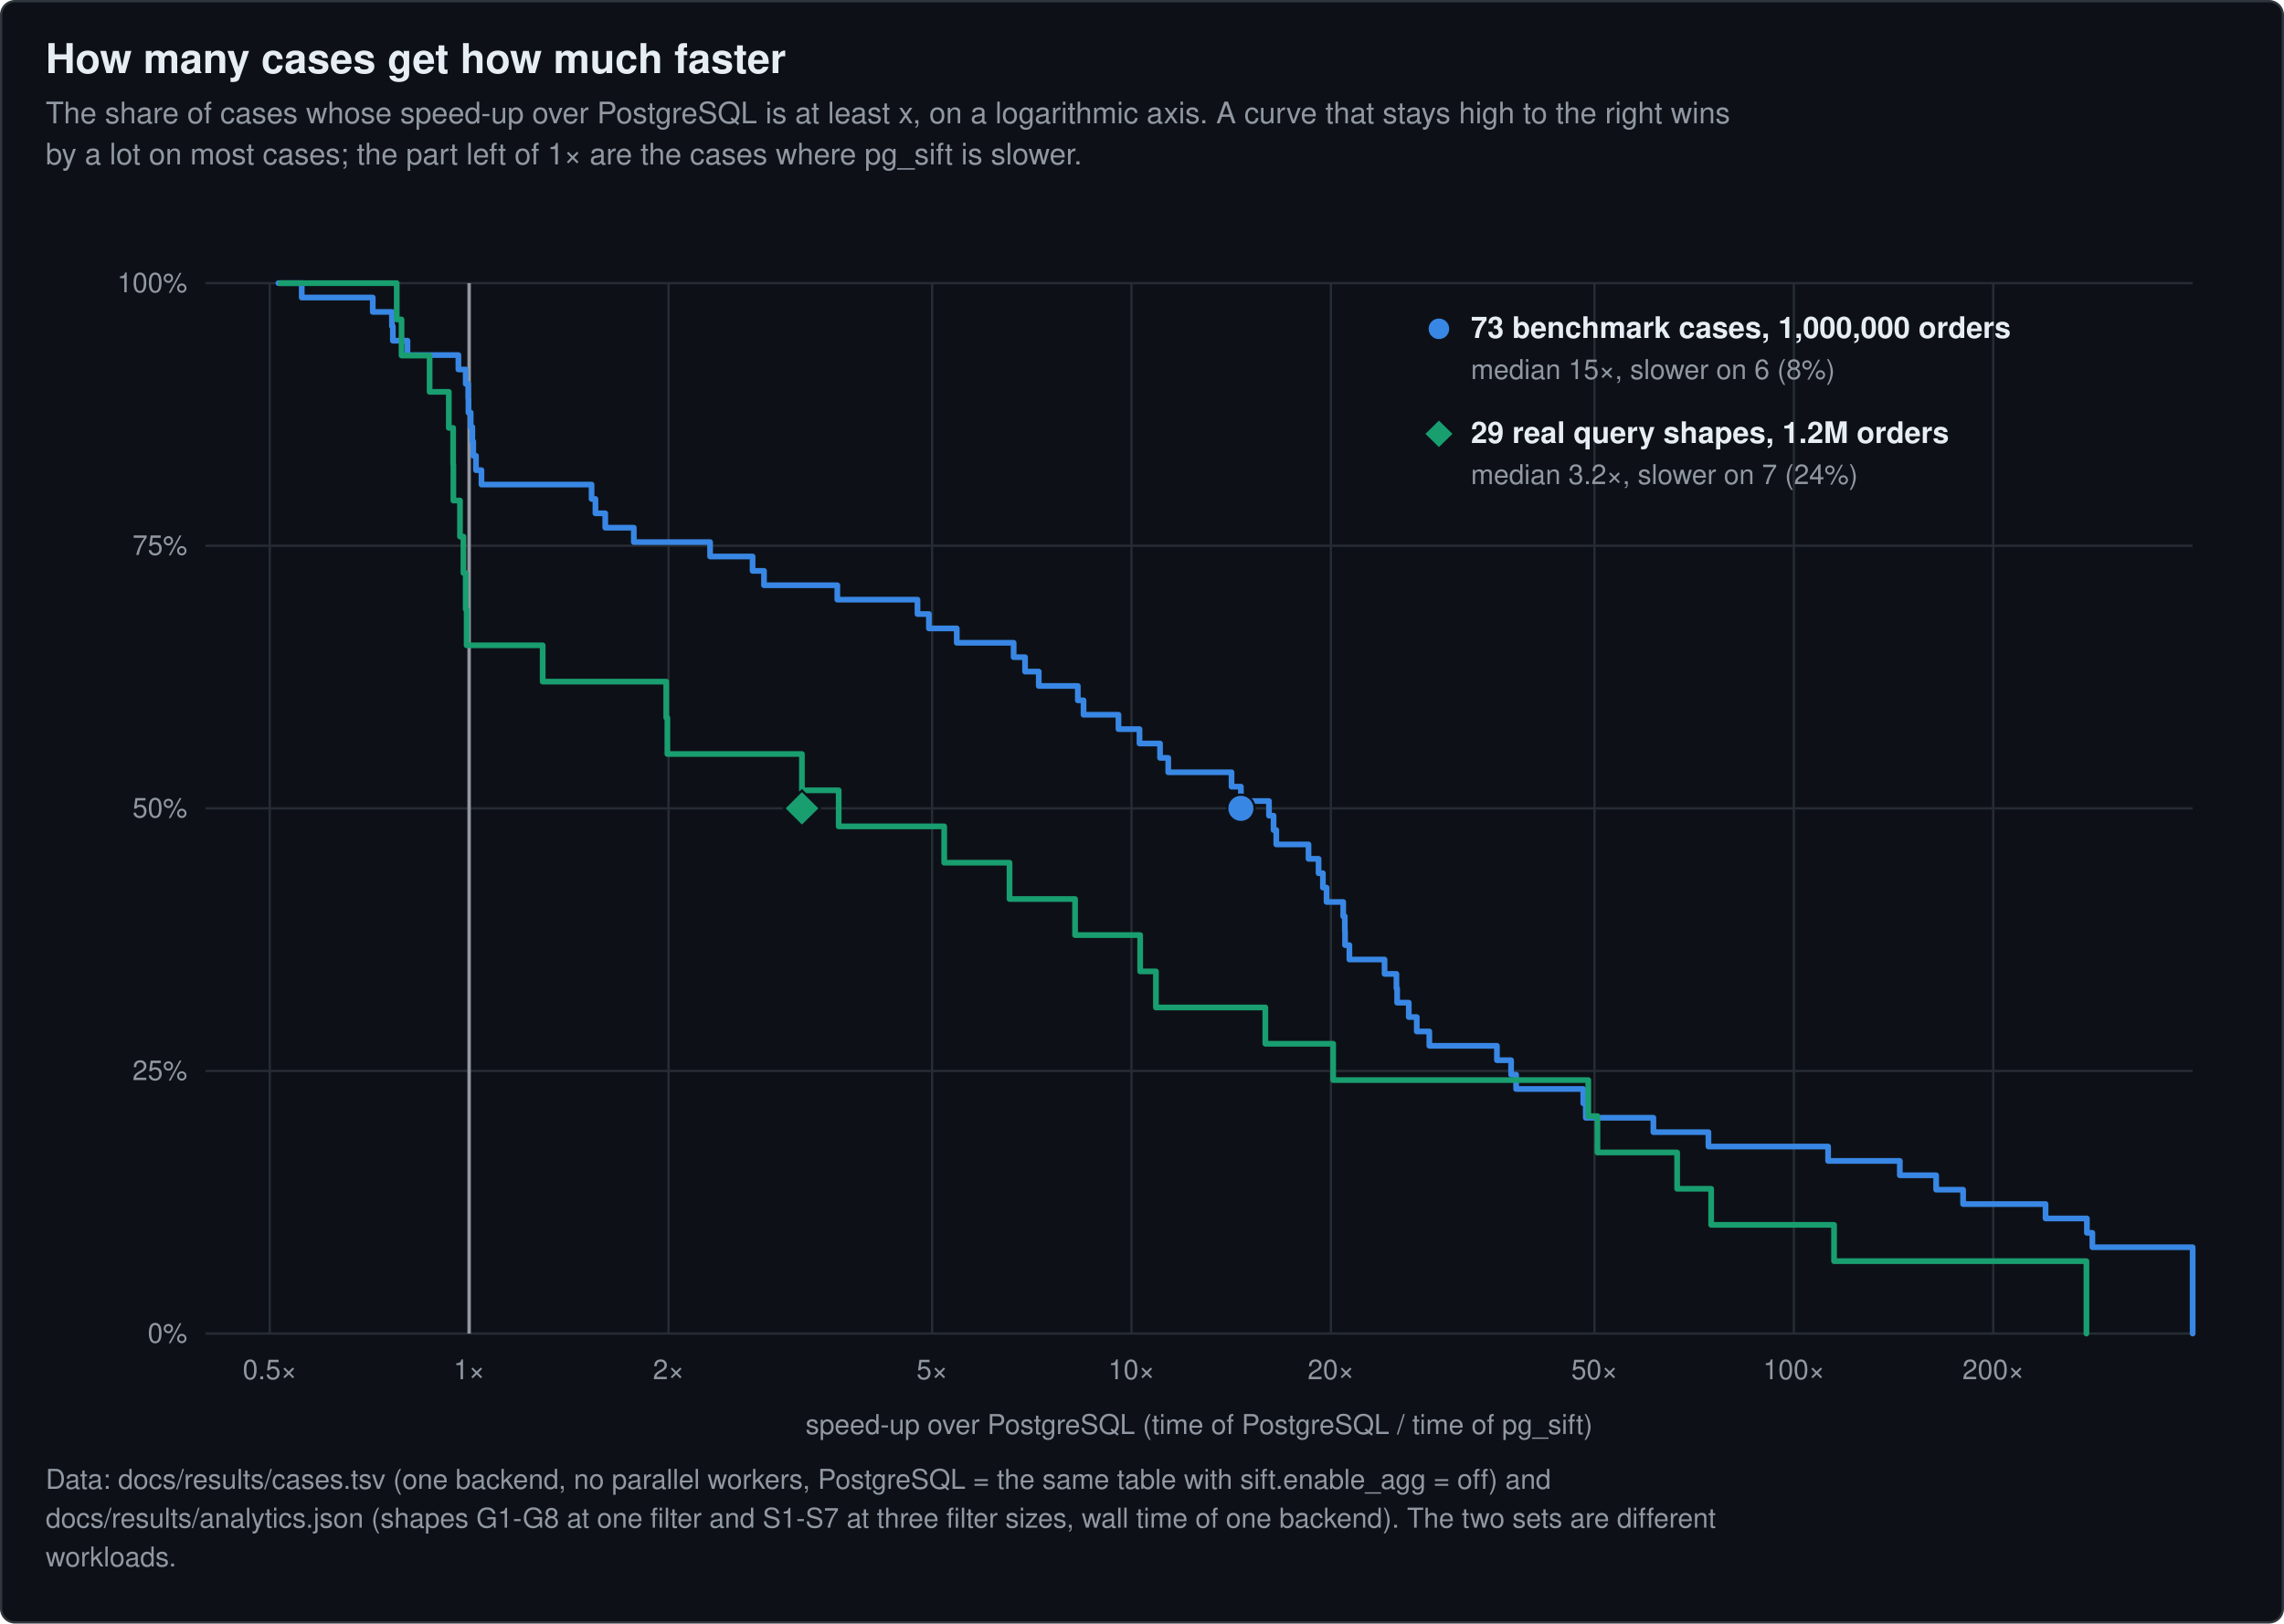
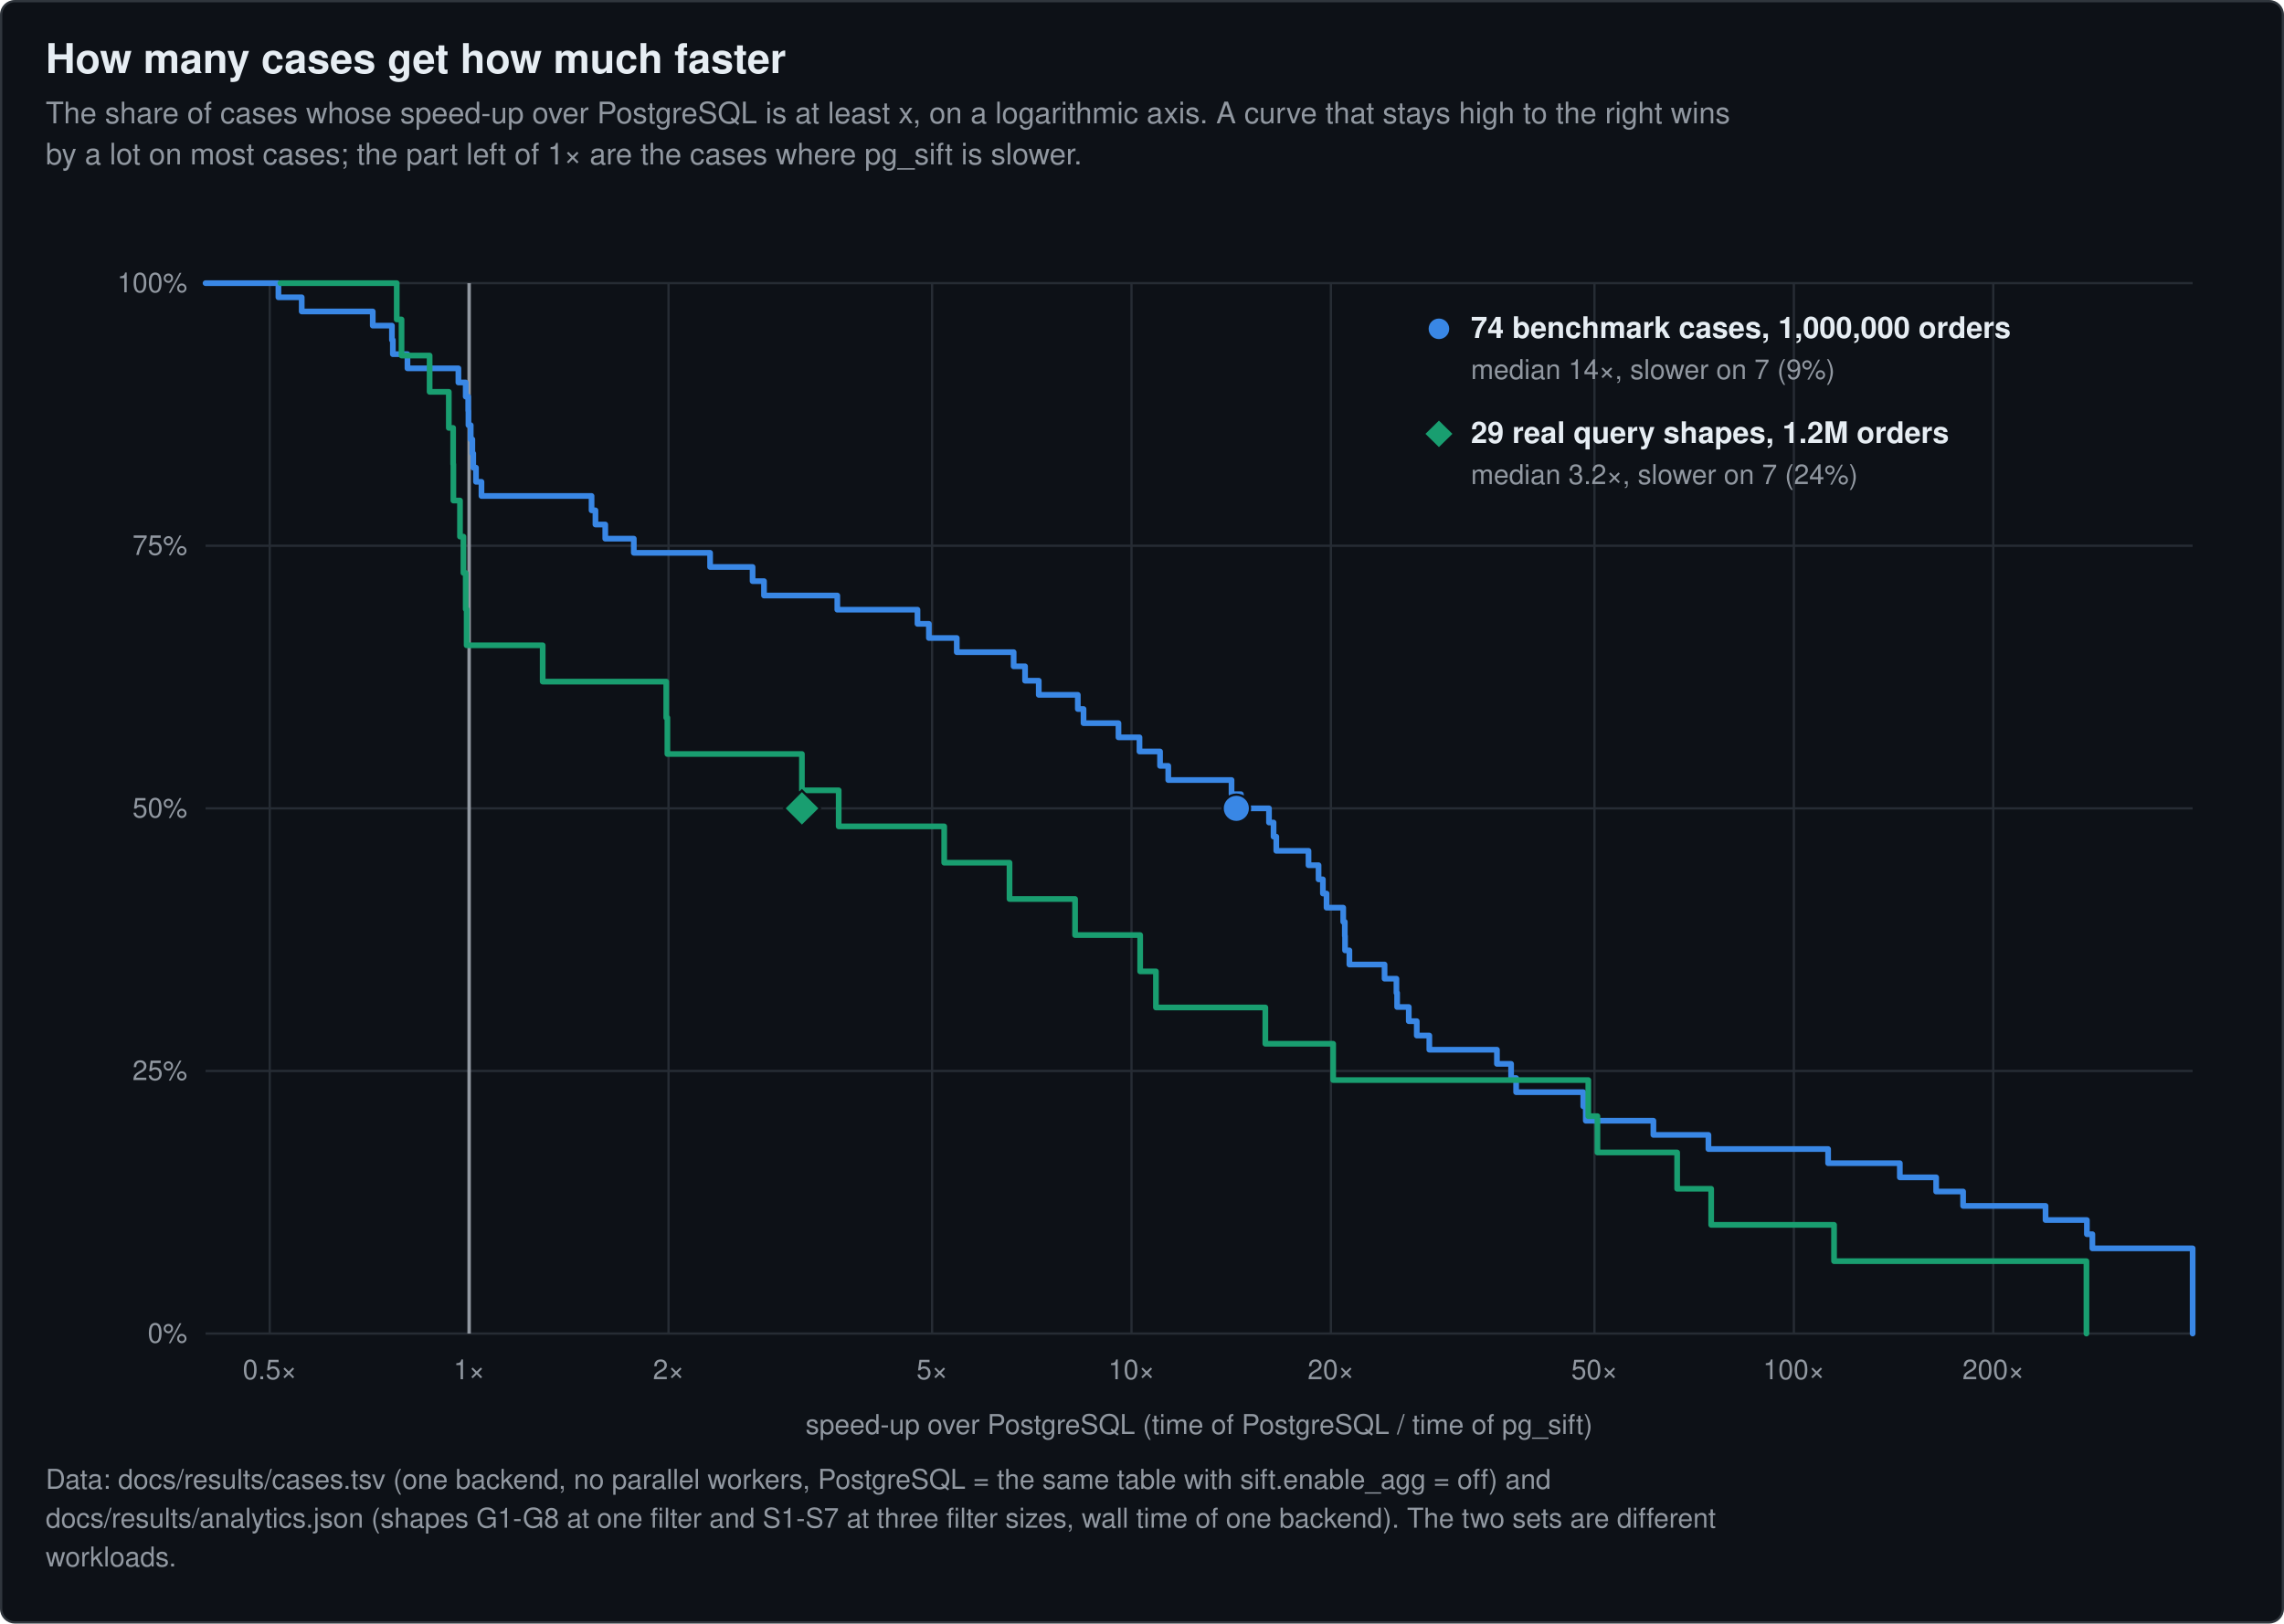
<svg xmlns="http://www.w3.org/2000/svg" width="1000" height="711" viewBox="0 0 1000 711" role="img" aria-labelledby="t d" font-family="Helvetica, Arial, sans-serif">
  <rect x="0.5" y="0.5" width="999" height="710" rx="6" fill="#0d1117" stroke="#30363d" />
  <text x="20" y="32" font-size="18" text-anchor="start" fill="#e6edf3" font-weight="bold">How many cases get how much faster</text>
  <text x="20" y="54" font-size="13" text-anchor="start" fill="#9198a1">The share of cases whose speed-up over PostgreSQL is at least x, on a logarithmic axis. A curve that stays high to the right wins</text>
  <text x="20" y="72" font-size="13" text-anchor="start" fill="#9198a1">by a lot on most cases; the part left of 1× are the cases where pg_sift is slower.</text>
  <line x1="90" y1="584" x2="960" y2="584" stroke="#262c34" stroke-width="1" />
  <text x="82" y="588" font-size="12" text-anchor="end" fill="#9198a1">0%</text>
  <line x1="90" y1="469" x2="960" y2="469" stroke="#262c34" stroke-width="1" />
  <text x="82" y="473" font-size="12" text-anchor="end" fill="#9198a1">25%</text>
  <line x1="90" y1="354" x2="960" y2="354" stroke="#262c34" stroke-width="1" />
  <text x="82" y="358" font-size="12" text-anchor="end" fill="#9198a1">50%</text>
  <line x1="90" y1="239" x2="960" y2="239" stroke="#262c34" stroke-width="1" />
  <text x="82" y="243" font-size="12" text-anchor="end" fill="#9198a1">75%</text>
  <line x1="90" y1="124" x2="960" y2="124" stroke="#262c34" stroke-width="1" />
  <text x="82" y="128" font-size="12" text-anchor="end" fill="#9198a1">100%</text>
  <line x1="118.1" y1="124" x2="118.1" y2="584" stroke="#262c34" stroke-width="1" />
  <text x="118.1" y="604" font-size="12" text-anchor="middle" fill="#9198a1">0.5×</text>
  <line x1="205.4" y1="124" x2="205.4" y2="584" stroke="#9198a1" stroke-width="1.5" />
  <text x="205.4" y="604" font-size="12" text-anchor="middle" fill="#9198a1">1×</text>
  <line x1="292.7" y1="124" x2="292.7" y2="584" stroke="#262c34" stroke-width="1" />
  <text x="292.7" y="604" font-size="12" text-anchor="middle" fill="#9198a1">2×</text>
  <line x1="408.1" y1="124" x2="408.1" y2="584" stroke="#262c34" stroke-width="1" />
  <text x="408.1" y="604" font-size="12" text-anchor="middle" fill="#9198a1">5×</text>
  <line x1="495.4" y1="124" x2="495.4" y2="584" stroke="#262c34" stroke-width="1" />
  <text x="495.4" y="604" font-size="12" text-anchor="middle" fill="#9198a1">10×</text>
  <line x1="582.7" y1="124" x2="582.7" y2="584" stroke="#262c34" stroke-width="1" />
  <text x="582.7" y="604" font-size="12" text-anchor="middle" fill="#9198a1">20×</text>
  <line x1="698.1" y1="124" x2="698.1" y2="584" stroke="#262c34" stroke-width="1" />
  <text x="698.1" y="604" font-size="12" text-anchor="middle" fill="#9198a1">50×</text>
  <line x1="785.4" y1="124" x2="785.4" y2="584" stroke="#262c34" stroke-width="1" />
  <text x="785.4" y="604" font-size="12" text-anchor="middle" fill="#9198a1">100×</text>
  <line x1="872.7" y1="124" x2="872.7" y2="584" stroke="#262c34" stroke-width="1" />
  <text x="872.7" y="604" font-size="12" text-anchor="middle" fill="#9198a1">200×</text>
  <text x="525" y="628" font-size="12" text-anchor="middle" fill="#9198a1">speed-up over PostgreSQL (time of PostgreSQL / time of pg_sift)</text>
-   <polyline fill="none" stroke="#3987e5" stroke-width="2.5" stroke-linejoin="round" stroke-linecap="round" points="121.9,124 121.9,124 121.9,124 132.1,124 132.1,130.3 163.2,130.3 163.2,136.6 171.6,136.6 171.6,142.9 172,142.9 172,149.2 178.4,149.2 178.4,155.5 200.7,155.5 200.7,161.8 203.9,161.8 203.9,168.1 205,168.1 205,174.4 205.1,174.4 205.1,180.7 206.1,180.7 206.1,187 206.8,187 206.8,193.3 207.2,193.3 207.2,199.6 208.4,199.6 208.4,205.9 210.8,205.9 210.8,212.2 259,212.2 259,218.5 260.7,218.5 260.7,224.8 265,224.8 265,231.1 277.5,231.1 277.5,237.4 310.9,237.4 310.9,243.7 329.5,243.7 329.5,250 334.5,250 334.5,256.3 366.6,256.3 366.6,262.6 401.7,262.6 401.7,268.9 406.7,268.9 406.7,275.2 418.9,275.2 418.9,281.5 443.8,281.5 443.8,287.8 448.8,287.8 448.8,294.1 454.8,294.1 454.8,300.4 471.9,300.4 471.9,306.7 474.4,306.7 474.4,313 489.7,313 489.7,319.3 498.9,319.3 498.9,325.6 507.9,325.6 507.9,331.9 511.5,331.9 511.5,338.2 539.2,338.2 539.2,344.5 543.3,344.5 543.3,350.8 555.6,350.8 555.6,357.2 557.6,357.2 557.6,363.5 558.8,363.5 558.8,369.8 572.9,369.8 572.9,376.1 577.3,376.1 577.3,382.4 579.2,382.4 579.2,388.7 580.8,388.7 580.8,395 588.1,395 588.1,401.3 588.8,401.3 588.8,407.6 588.9,407.6 588.9,413.9 590.8,413.9 590.8,420.2 606.2,420.2 606.2,426.5 611.4,426.5 611.4,432.8 611.7,432.8 611.7,439.1 616.8,439.1 616.8,445.4 620.3,445.4 620.3,451.7 625.8,451.7 625.8,458 655.4,458 655.4,464.3 661.6,464.3 661.6,470.6 663.8,470.6 663.8,476.9 693.2,476.9 693.2,483.2 694.3,483.2 694.3,489.5 723.9,489.5 723.9,495.8 748,495.8 748,502.1 800.4,502.1 800.4,508.4 831.8,508.4 831.8,514.7 847.7,514.7 847.7,521 859.5,521 859.5,527.3 895.6,527.3 895.6,533.6 913.7,533.6 913.7,539.9 916.1,539.9 916.1,546.2 960,546.2 960,552.5 960,552.5 960,558.8 960,558.8 960,565.1 960,565.1 960,571.4 960,571.4 960,577.7 960,584" />
-   <circle cx="543.3" cy="354" r="5.5" fill="#3987e5" stroke="#0d1117" stroke-width="2" paint-order="stroke" />
+   <polyline fill="none" stroke="#3987e5" stroke-width="2.5" stroke-linejoin="round" stroke-linecap="round" points="90,124 90,124 90,124 121.9,124 121.9,130.2 132.1,130.2 132.1,136.4 163.2,136.4 163.2,142.6 171.6,142.6 171.6,148.9 172,148.9 172,155.1 178.4,155.1 178.4,161.3 200.7,161.3 200.7,167.5 203.9,167.5 203.9,173.7 205,173.7 205,179.9 205.1,179.9 205.1,186.2 206.1,186.2 206.1,192.4 206.8,192.4 206.8,198.6 207.2,198.6 207.2,204.8 208.4,204.8 208.4,211 210.8,211 210.8,217.2 259,217.2 259,223.5 260.7,223.5 260.7,229.7 265,229.7 265,235.9 277.5,235.9 277.5,242.1 310.9,242.1 310.9,248.3 329.5,248.3 329.5,254.5 334.5,254.5 334.5,260.8 366.6,260.8 366.6,267 401.7,267 401.7,273.2 406.7,273.2 406.7,279.4 418.9,279.4 418.9,285.6 443.8,285.6 443.8,291.8 448.8,291.8 448.8,298.1 454.8,298.1 454.8,304.3 471.9,304.3 471.9,310.5 474.4,310.5 474.4,316.7 489.7,316.7 489.7,322.9 498.9,322.9 498.9,329.1 507.9,329.1 507.9,335.4 511.5,335.4 511.5,341.6 539.2,341.6 539.2,347.8 543.3,347.8 543.3,354 555.6,354 555.6,360.2 557.6,360.2 557.6,366.4 558.8,366.4 558.8,372.6 572.9,372.6 572.9,378.9 577.3,378.9 577.3,385.1 579.2,385.1 579.2,391.3 580.8,391.3 580.8,397.5 588.1,397.5 588.1,403.7 588.8,403.7 588.8,409.9 588.9,409.9 588.9,416.2 590.8,416.2 590.8,422.4 606.2,422.4 606.2,428.6 611.4,428.6 611.4,434.8 611.7,434.8 611.7,441 616.8,441 616.8,447.2 620.3,447.2 620.3,453.5 625.8,453.5 625.8,459.7 655.4,459.7 655.4,465.9 661.6,465.9 661.6,472.1 663.8,472.1 663.8,478.3 693.2,478.3 693.2,484.5 694.3,484.5 694.3,490.8 723.9,490.8 723.9,497 748,497 748,503.2 800.4,503.2 800.4,509.4 831.8,509.4 831.8,515.6 847.7,515.6 847.7,521.8 859.5,521.8 859.5,528.1 895.6,528.1 895.6,534.3 913.7,534.3 913.7,540.5 916.1,540.5 916.1,546.7 960,546.7 960,552.9 960,552.9 960,559.1 960,559.1 960,565.4 960,565.4 960,571.6 960,571.6 960,577.8 960,584" />
+   <circle cx="541.3" cy="354" r="5.5" fill="#3987e5" stroke="#0d1117" stroke-width="2" paint-order="stroke" />
  <circle cx="630" cy="144" r="4.5" fill="#3987e5" stroke="#0d1117" stroke-width="2" paint-order="stroke" />
-   <text x="644" y="148" font-size="13" text-anchor="start" fill="#e6edf3" font-weight="bold">73 benchmark cases, 1,000,000 orders</text>
-   <text x="644" y="166" font-size="12" text-anchor="start" fill="#9198a1">median 15×, slower on 6 (8%)</text>
+   <text x="644" y="148" font-size="13" text-anchor="start" fill="#e6edf3" font-weight="bold">74 benchmark cases, 1,000,000 orders</text>
+   <text x="644" y="166" font-size="12" text-anchor="start" fill="#9198a1">median 14×, slower on 7 (9%)</text>
  <polyline fill="none" stroke="#199e70" stroke-width="2.5" stroke-linejoin="round" stroke-linecap="round" points="122.8,124 122.8,124 122.8,124 173.7,124 173.7,139.9 175.8,139.9 175.8,155.7 188.1,155.7 188.1,171.6 196.5,171.6 196.5,187.4 198.4,187.4 198.4,203.3 198.5,203.3 198.5,219.2 201.4,219.2 201.4,235 202.9,235 202.9,250.9 203.9,250.9 203.9,266.8 204.3,266.8 204.3,282.6 237.6,282.6 237.6,298.5 291.7,298.5 291.7,314.3 292.2,314.3 292.2,330.2 351.1,330.2 351.1,346.1 367.2,346.1 367.2,361.9 413.4,361.9 413.4,377.8 442,377.8 442,393.7 470.7,393.7 470.7,409.5 499.2,409.5 499.2,425.4 506.1,425.4 506.1,441.2 554,441.2 554,457.1 583.7,457.1 583.7,473 695.4,473 695.4,488.8 699.4,488.8 699.4,504.7 734.3,504.7 734.3,520.6 749.2,520.6 749.2,536.4 803,536.4 803,552.3 913.5,552.3 913.5,568.1 913.5,584" />
  <polygon points="351.1,346.9 358.3,354 351.1,361.1 344,354" fill="#199e70" stroke="#0d1117" stroke-width="2" paint-order="stroke" />
  <polygon points="630,184.2 635.9,190 630,195.8 624.1,190" fill="#199e70" stroke="#0d1117" stroke-width="2" paint-order="stroke" />
  <text x="644" y="194" font-size="13" text-anchor="start" fill="#e6edf3" font-weight="bold">29 real query shapes, 1.2M orders</text>
  <text x="644" y="212" font-size="12" text-anchor="start" fill="#9198a1">median 3.2×, slower on 7 (24%)</text>
  <text x="20" y="652" font-size="12" text-anchor="start" fill="#9198a1">Data: docs/results/cases.tsv (one backend, no parallel workers, PostgreSQL = the same table with sift.enable_agg = off) and</text>
  <text x="20" y="669" font-size="12" text-anchor="start" fill="#9198a1">docs/results/analytics.json (shapes G1-G8 at one filter and S1-S7 at three filter sizes, wall time of one backend). The two sets are different</text>
  <text x="20" y="686" font-size="12" text-anchor="start" fill="#9198a1">workloads.</text>
</svg>
